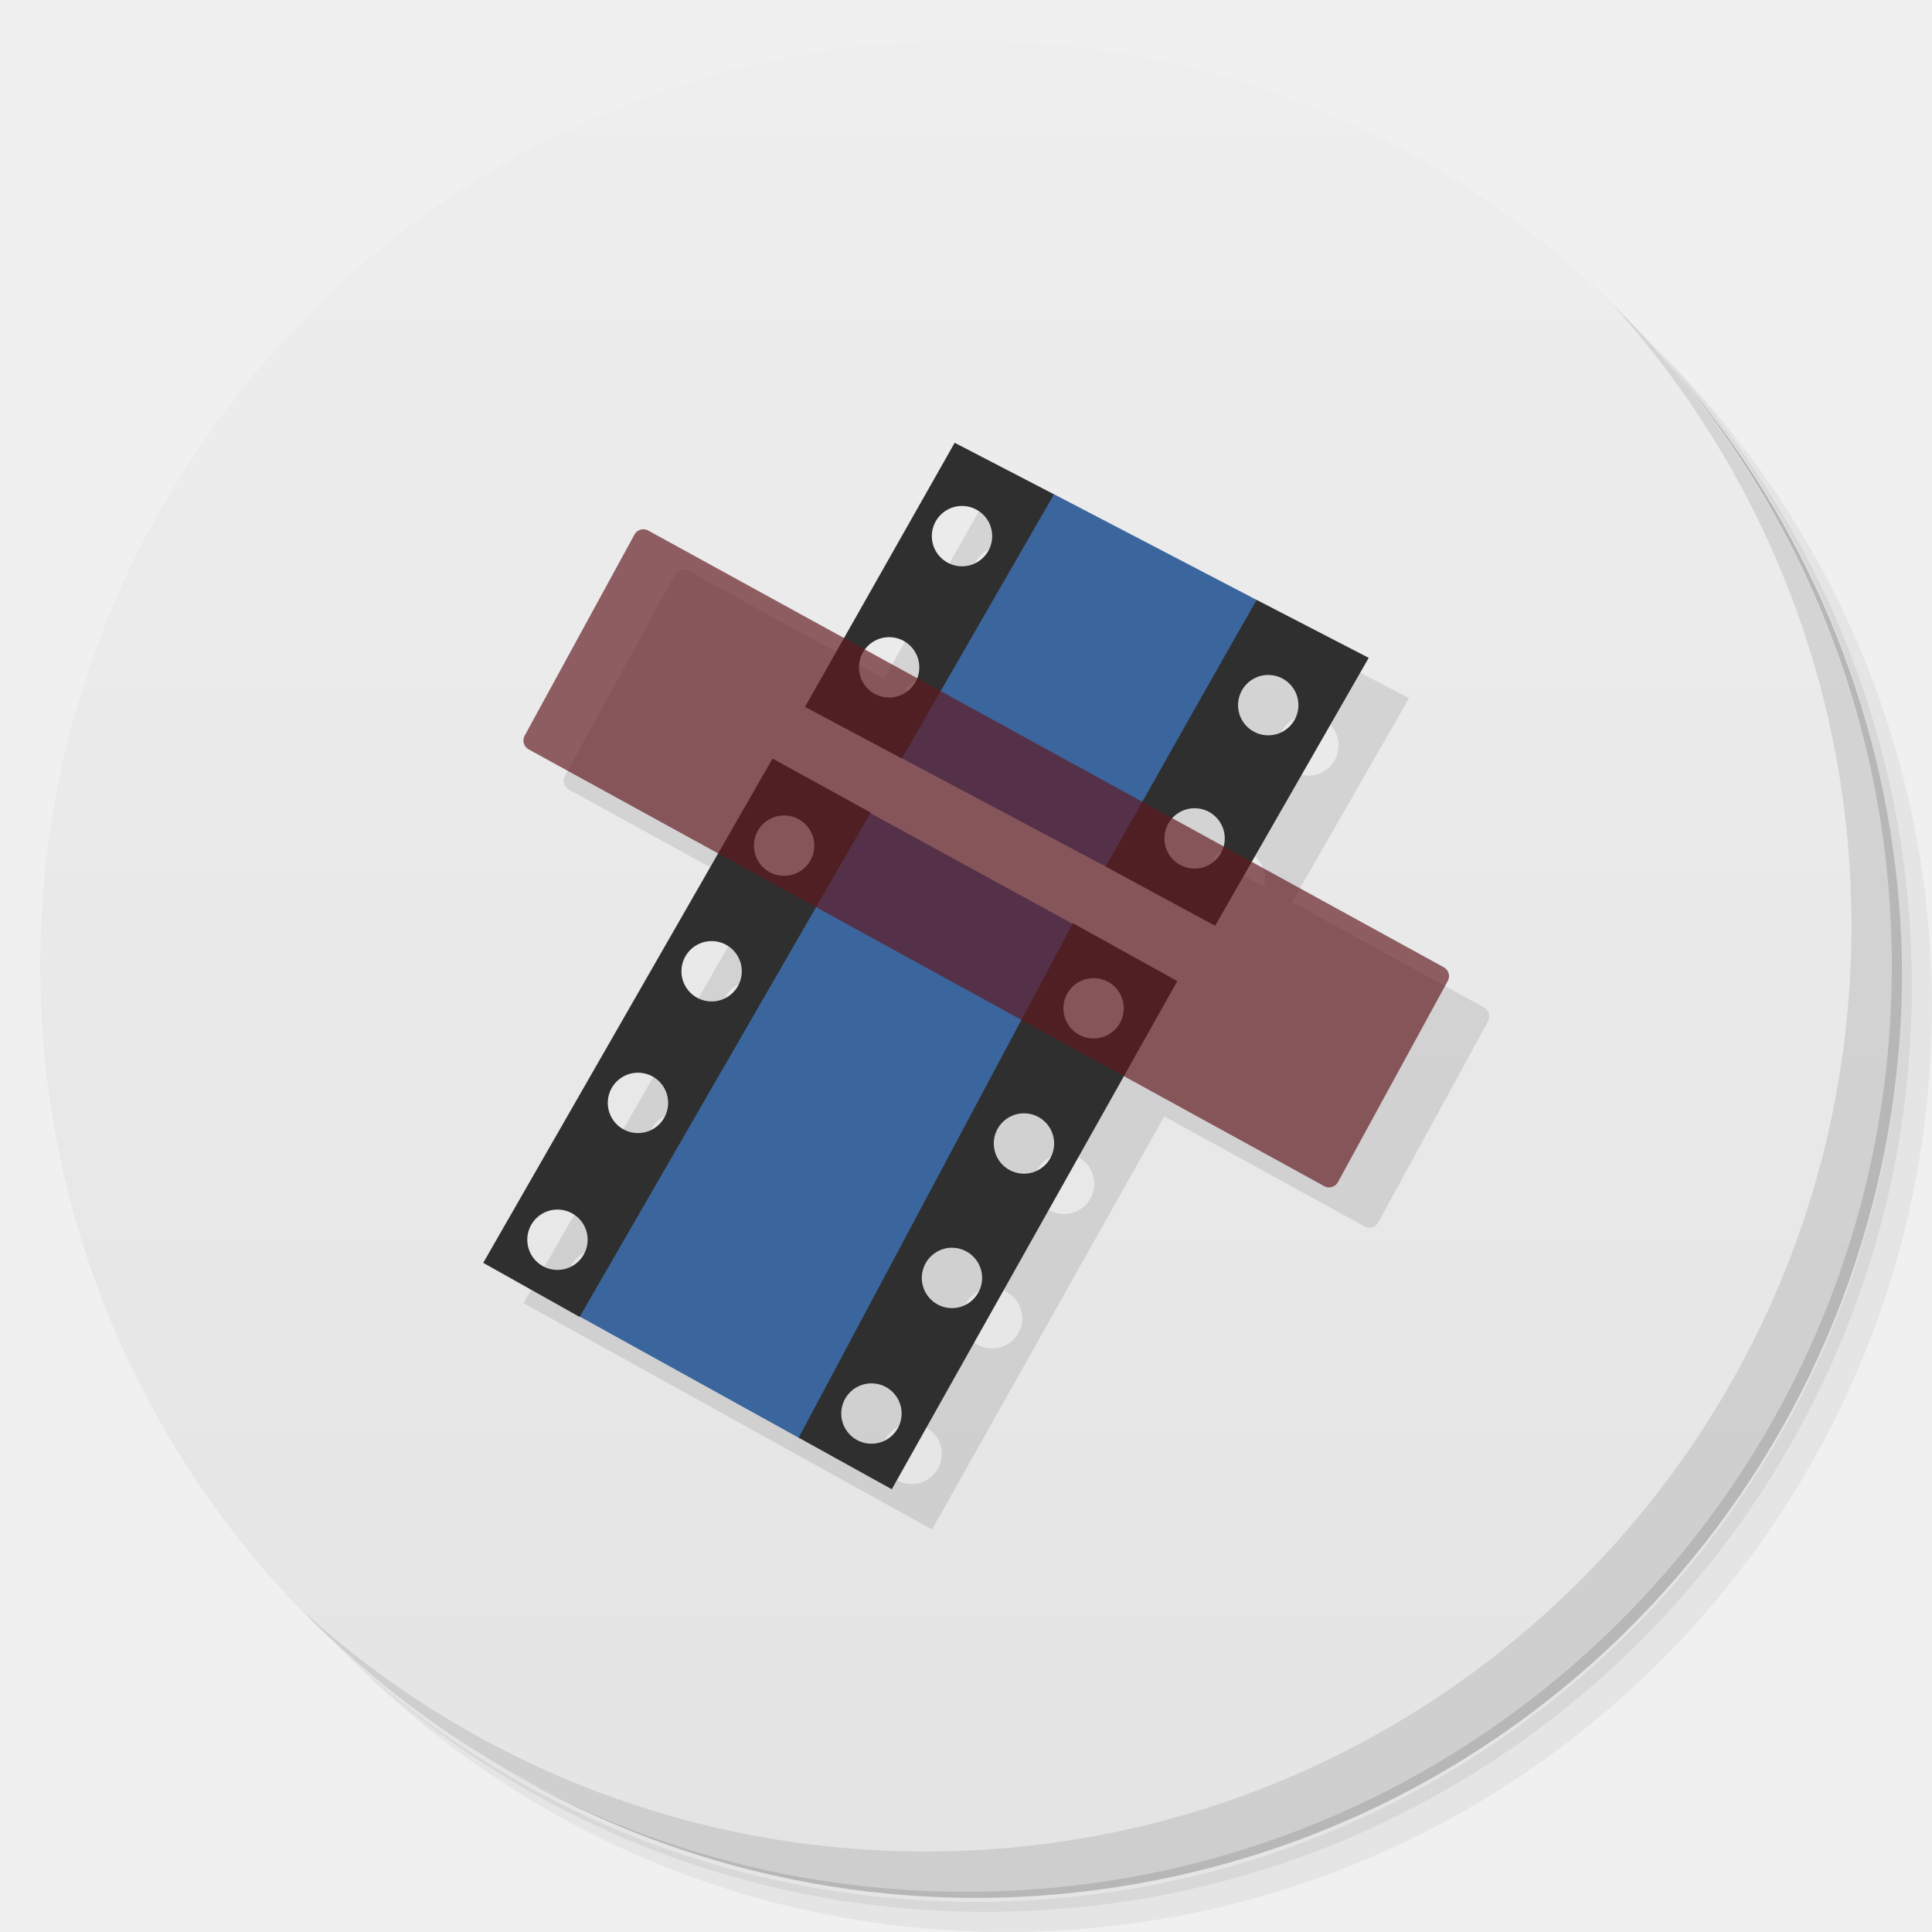
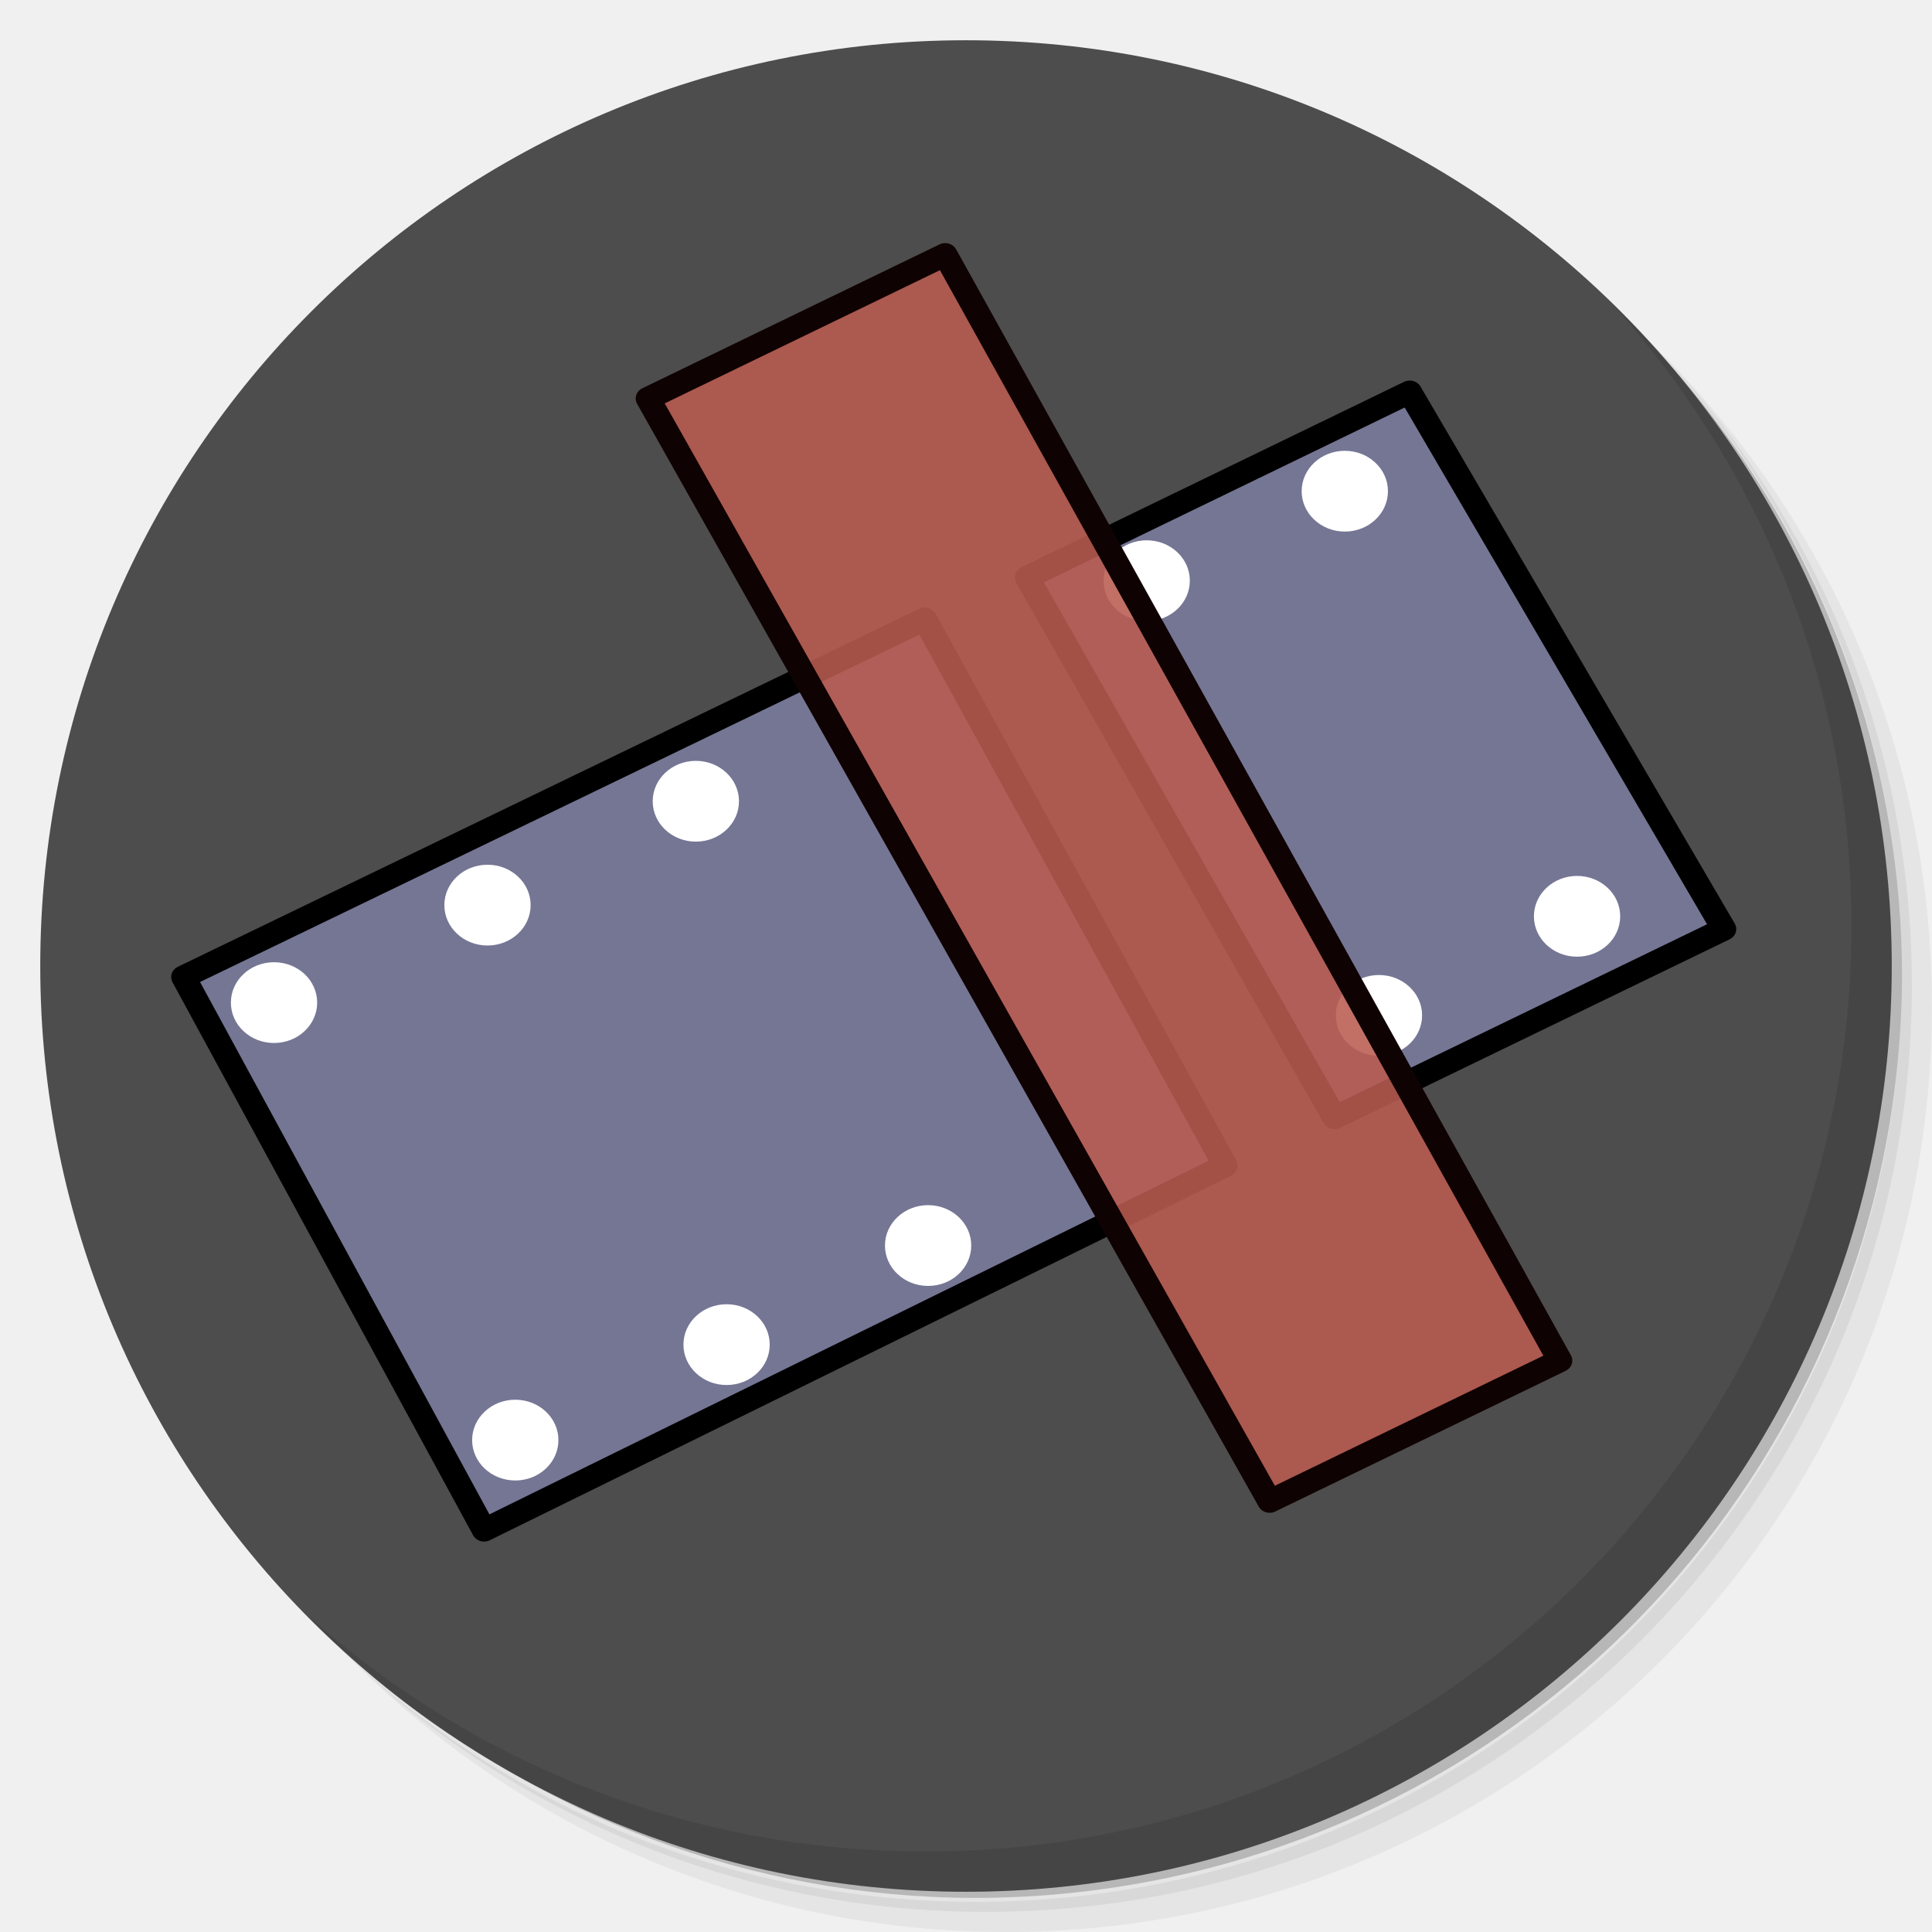
- <svg xmlns="http://www.w3.org/2000/svg" viewBox="0 0 48 48">
-   <defs>
+ <svg xmlns="http://www.w3.org/2000/svg" viewBox="0 0 48 48" version="1.1" id="svg57">
+   <defs id="defs7">
    <linearGradient id="linearGradient3764" x1="1" x2="47" gradientUnits="userSpaceOnUse" gradientTransform="matrix(0,-1,1,0,-1.5e-6,48)">
-       <stop style="stop-color:#e4e4e4;stop-opacity:1" />
-       <stop offset="1" style="stop-color:#eee;stop-opacity:1" />
+       <stop style="stop-color:#e4e4e4;stop-opacity:1" id="stop2" />
+       <stop offset="1" style="stop-color:#eee;stop-opacity:1" id="stop4" />
    </linearGradient>
  </defs>
-   <g>
-     <path d="m 36.31 5 c 5.859 4.062 9.688 10.831 9.688 18.5 c 0 12.426 -10.07 22.5 -22.5 22.5 c -7.669 0 -14.438 -3.828 -18.5 -9.688 c 1.037 1.822 2.306 3.499 3.781 4.969 c 4.085 3.712 9.514 5.969 15.469 5.969 c 12.703 0 23 -10.298 23 -23 c 0 -5.954 -2.256 -11.384 -5.969 -15.469 c -1.469 -1.475 -3.147 -2.744 -4.969 -3.781 z m 4.969 3.781 c 3.854 4.113 6.219 9.637 6.219 15.719 c 0 12.703 -10.297 23 -23 23 c -6.081 0 -11.606 -2.364 -15.719 -6.219 c 4.16 4.144 9.883 6.719 16.219 6.719 c 12.703 0 23 -10.298 23 -23 c 0 -6.335 -2.575 -12.06 -6.719 -16.219 z" style="opacity:0.05" />
-     <path d="m 41.28 8.781 c 3.712 4.085 5.969 9.514 5.969 15.469 c 0 12.703 -10.297 23 -23 23 c -5.954 0 -11.384 -2.256 -15.469 -5.969 c 4.113 3.854 9.637 6.219 15.719 6.219 c 12.703 0 23 -10.298 23 -23 c 0 -6.081 -2.364 -11.606 -6.219 -15.719 z" style="opacity:0.1" />
-     <path d="m 31.25 2.375 c 8.615 3.154 14.75 11.417 14.75 21.13 c 0 12.426 -10.07 22.5 -22.5 22.5 c -9.708 0 -17.971 -6.135 -21.12 -14.75 a 23 23 0 0 0 44.875 -7 a 23 23 0 0 0 -16 -21.875 z" style="opacity:0.2" />
+   <g id="g15">
+     <path d="m 36.31 5 c 5.859 4.062 9.688 10.831 9.688 18.5 c 0 12.426 -10.07 22.5 -22.5 22.5 c -7.669 0 -14.438 -3.828 -18.5 -9.688 c 1.037 1.822 2.306 3.499 3.781 4.969 c 4.085 3.712 9.514 5.969 15.469 5.969 c 12.703 0 23 -10.298 23 -23 c 0 -5.954 -2.256 -11.384 -5.969 -15.469 c -1.469 -1.475 -3.147 -2.744 -4.969 -3.781 z m 4.969 3.781 c 3.854 4.113 6.219 9.637 6.219 15.719 c 0 12.703 -10.297 23 -23 23 c -6.081 0 -11.606 -2.364 -15.719 -6.219 c 4.16 4.144 9.883 6.719 16.219 6.719 c 12.703 0 23 -10.298 23 -23 c 0 -6.335 -2.575 -12.06 -6.719 -16.219 z" style="opacity:0.05" id="path9" />
+     <path d="m 41.28 8.781 c 3.712 4.085 5.969 9.514 5.969 15.469 c 0 12.703 -10.297 23 -23 23 c -5.954 0 -11.384 -2.256 -15.469 -5.969 c 4.113 3.854 9.637 6.219 15.719 6.219 c 12.703 0 23 -10.298 23 -23 c 0 -6.081 -2.364 -11.606 -6.219 -15.719 z" style="opacity:0.1" id="path11" />
+     <path d="m 31.25 2.375 c 8.615 3.154 14.75 11.417 14.75 21.13 c 0 12.426 -10.07 22.5 -22.5 22.5 c -9.708 0 -17.971 -6.135 -21.12 -14.75 a 23 23 0 0 0 44.875 -7 a 23 23 0 0 0 -16 -21.875 z" style="opacity:0.2" id="path13" />
  </g>
-   <g>
-     <path d="m 24 1 c 12.703 0 23 10.297 23 23 c 0 12.703 -10.297 23 -23 23 -12.703 0 -23 -10.297 -23 -23 0 -12.703 10.297 -23 23 -23 z" style="fill:url(#linearGradient3764);fill-opacity:1" />
+   <g id="g19" style="fill:#4d4d4d">
+     <path d="m 24 1 c 12.703 0 23 10.297 23 23 c 0 12.703 -10.297 23 -23 23 -12.703 0 -23 -10.297 -23 -23 0 -12.703 10.297 -23 23 -23 z" style="fill:#4d4d4d;fill-opacity:1" id="path17" />
  </g>
-   <g>
-     <g>
-       <g transform="translate(1,1)">
-         <g style="opacity:0.1">
-      
-     </g>
+   <g id="g27">
+     <g id="g25">
+       <g transform="translate(1,1)" id="g23">
+         <g style="opacity:0.1" id="g21">
+           
+         </g>
      </g>
    </g>
  </g>
-   <g>
-     <path d="m 40.03 7.531 c 3.712 4.084 5.969 9.514 5.969 15.469 0 12.703 -10.297 23 -23 23 c -5.954 0 -11.384 -2.256 -15.469 -5.969 4.178 4.291 10.01 6.969 16.469 6.969 c 12.703 0 23 -10.298 23 -23 0 -6.462 -2.677 -12.291 -6.969 -16.469 z" style="opacity:0.1" />
+   <g id="g31">
+     <path d="m 40.03 7.531 c 3.712 4.084 5.969 9.514 5.969 15.469 0 12.703 -10.297 23 -23 23 c -5.954 0 -11.384 -2.256 -15.469 -5.969 4.178 4.291 10.01 6.969 16.469 6.969 c 12.703 0 23 -10.298 23 -23 0 -6.462 -2.677 -12.291 -6.969 -16.469 z" style="opacity:0.1" id="path29" />
  </g>
-   <g>
-     <g>
-       <g>
-         <g>
-           <path d="m 24.719 12 -2.75 4.852 -4.867 -2.672 c -0.121 -0.066 -0.272 -0.022 -0.338 0.1 l -2.73 5 c -0.066 0.122 -0.021 0.272 0.1 0.338 l 4.709 2.586 -5.836 10.172 10.15 5.625 5.768 -10.264 4.979 2.734 c 0.121 0.066 0.272 0.022 0.338 -0.1 l 2.729 -5 c 0.066 -0.122 0.023 -0.273 -0.098 -0.34 l -4.771 -2.619 2.906 -5.068 m -10.11 -3.773 c 0.414 0 0.75 0.336 0.75 0.75 0 0.414 -0.336 0.75 -0.75 0.75 -0.414 0 -0.75 -0.336 -0.75 -0.75 0 -0.414 0.336 -0.75 0.75 -0.75 z m -1.811 3.26 c 0.414 0 0.75 0.336 0.75 0.75 0 0.092 -0.017 0.184 -0.051 0.27 l -1.303 -0.715 c 0.141 -0.192 0.365 -0.305 0.604 -0.305 z m 9.42 0.939 c 0.414 0 0.75 0.336 0.75 0.75 0 0.414 -0.336 0.75 -0.75 0.75 -0.414 0 -0.75 -0.336 -0.75 -0.75 0 -0.414 0.336 -0.75 0.75 -0.75 z m -1.83 3.311 c 0.414 0 0.75 0.336 0.75 0.75 0 0.067 -0.009 0.134 -0.027 0.199 l -1.279 -0.701 c 0.142 -0.158 0.344 -0.248 0.557 -0.248 z m -12 3.301 c 0.414 0 0.75 0.336 0.75 0.75 0 0.414 -0.336 0.75 -0.75 0.75 -0.414 0 -0.75 -0.336 -0.75 -0.75 0 -0.414 0.336 -0.75 0.75 -0.75 z m -1.83 3.27 c 0.414 0 0.75 0.336 0.75 0.75 0 0.414 -0.336 0.75 -0.75 0.75 -0.414 0 -0.75 -0.336 -0.75 -0.75 0 -0.414 0.336 -0.75 0.75 -0.75 z m 9.59 1.01 c 0.414 0 0.75 0.336 0.75 0.75 0 0.414 -0.336 0.75 -0.75 0.75 -0.414 0 -0.75 -0.336 -0.75 -0.75 0 -0.414 0.336 -0.75 0.75 -0.75 z m -11.59 2.391 c 0.414 0 0.75 0.336 0.75 0.75 0 0.414 -0.336 0.75 -0.75 0.75 -0.414 0 -0.75 -0.336 -0.75 -0.75 0 -0.414 0.336 -0.75 0.75 -0.75 z m 9.801 0.949 c 0.414 0 0.75 0.336 0.75 0.75 0 0.414 -0.336 0.75 -0.75 0.75 -0.36 0 -0.67 -0.257 -0.736 -0.611 0 -0.005 0 -0.009 -0.002 -0.014 -0.007 -0.041 -0.011 -0.083 -0.012 -0.125 0 -0.046 0.005 -0.092 0.014 -0.137 0 -0.004 0 -0.008 0.002 -0.012 0.071 -0.35 0.378 -0.601 0.734 -0.602 z m -2 3.369 c 0.414 0 0.75 0.336 0.75 0.75 0 0.414 -0.336 0.75 -0.75 0.75 -0.414 0 -0.75 -0.336 -0.75 -0.75 0 -0.414 0.336 -0.75 0.75 -0.75 z" style="fill:#000;opacity:0.1;fill-opacity:1;stroke:none;fill-rule:evenodd" />
-           <path d="m 21.621 20.2 c -0.509 0.012 -7.439 12.03 -7.217 12.51 l 5.439 3.01 c 0.485 -0.088 7.135 -12.418 6.805 -12.768 z" style="fill:#3b669d;fill-opacity:1;stroke:none;fill-rule:evenodd" />
-           <path d="m 26.19 12.281 c -2.599 2.495 -3.175 4.309 -3.779 6.559 l 5.063 2.691 c 1.632 -1.827 3.162 -3.754 3.75 -6.625 z" style="fill:#3b669d;fill-opacity:1;stroke:none;fill-rule:evenodd" />
-           <path d="m 31.22 14.906 c -0.738 1.289 -1.984 3.496 -3.75 6.625 l 2.719 1.469 3.816 -6.656 -2.781 -1.438 -0.004 0 z m 0.289 1.863 a 0.75 0.75 0 0 1 0.75 0.75 0.75 0.75 0 0 1 -0.75 0.75 0.75 0.75 0 0 1 -0.75 -0.75 0.75 0.75 0 0 1 0.75 -0.75 z m -1.83 3.311 a 0.75 0.75 0 0 1 0.75 0.75 0.75 0.75 0 0 1 -0.75 0.75 0.75 0.75 0 0 1 -0.75 -0.75 0.75 0.75 0 0 1 0.75 -0.75 z" style="fill:#2f2f2f;fill-opacity:1;stroke:none;fill-rule:nonzero" />
-           <path d="m 26.656 22.938 -6.813 12.781 2.313 1.281 7.094 -12.625 -2.594 -1.438 m 0.514 1.364 a 0.75 0.75 0 0 1 0.75 0.75 0.75 0.75 0 0 1 -0.75 0.75 0.75 0.75 0 0 1 -0.75 -0.75 0.75 0.75 0 0 1 0.75 -0.75 z m -1.73 3.359 a 0.75 0.75 0 0 1 0.75 0.75 0.75 0.75 0 0 1 -0.75 0.75 0.75 0.75 0 0 1 -0.75 -0.75 0.75 0.75 0 0 1 0.75 -0.75 z m -1.789 3.34 a 0.75 0.75 0 0 1 0.75 0.75 0.75 0.75 0 0 1 -0.75 0.75 0.75 0.75 0 0 1 -0.736 -0.611 c 0 -0.005 0 -0.009 -0.002 -0.014 a 0.75 0.75 0 0 1 -0.012 -0.125 0.75 0.75 0 0 1 0.014 -0.137 c 0 -0.004 0 -0.008 0.002 -0.012 a 0.75 0.75 0 0 1 0.734 -0.602 z m -2 3.369 a 0.75 0.75 0 0 1 0.75 0.75 0.75 0.75 0 0 1 -0.75 0.75 0.75 0.75 0 0 1 -0.75 -0.75 0.75 0.75 0 0 1 0.75 -0.75 z" style="fill:#2f2f2f;fill-opacity:1;stroke:none;fill-rule:nonzero" />
-           <path d="M 23.719,11 20,17.563 22.406,18.844 26.187,12.281 23.718,11 Z m 0.182,1.57 a 0.75,0.75 0 0 1 0.75,0.75 0.75,0.75 0 0 1 -0.75,0.75 0.75,0.75 0 0 1 -0.75,-0.75 0.75,0.75 0 0 1 0.75,-0.75 z m -1.811,3.26 a 0.75,0.75 0 0 1 0.75,0.75 0.75,0.75 0 0 1 -0.75,0.75 0.75,0.75 0 0 1 -0.75,-0.75 0.75,0.75 0 0 1 0.75,-0.75 z" style="fill:#2f2f2f;fill-opacity:1;stroke:none;fill-rule:nonzero" />
-           <path d="m 19.19 18.844 0.004 0.002 0 -0.002 -0.004 0 z m 0.004 0.002 -7.188 12.529 2.395 1.344 7.23 -12.531 -2.438 -1.342 z m 0.287 1.414 a 0.75 0.75 0 0 1 0.75 0.75 0.75 0.75 0 0 1 -0.75 0.75 0.75 0.75 0 0 1 -0.75 -0.75 0.75 0.75 0 0 1 0.75 -0.75 z m -1.801 3.121 a 0.75 0.75 0 0 1 0.75 0.75 0.75 0.75 0 0 1 -0.75 0.75 0.75 0.75 0 0 1 -0.75 -0.75 0.75 0.75 0 0 1 0.75 -0.75 z m -1.83 3.27 a 0.75 0.75 0 0 1 0.75 0.75 0.75 0.75 0 0 1 -0.75 0.75 0.75 0.75 0 0 1 -0.75 -0.75 0.75 0.75 0 0 1 0.75 -0.75 z m -2 3.4 a 0.75 0.75 0 0 1 0.75 0.75 0.75 0.75 0 0 1 -0.75 0.75 0.75 0.75 0 0 1 -0.75 -0.75 0.75 0.75 0 0 1 0.75 -0.75 z" style="fill:#2f2f2f;fill-opacity:1;stroke:none;fill-rule:nonzero" />
-         </g>
-       </g>
-     </g>
-     <rect transform="matrix(0.8766076,0.4812058,-0.479242,0.8776828,0,0)" rx="0.249" ry="0.25" y="3.805" x="20.2" height="6.196" width="23.05" style="fill:#61171f;fill-opacity:0.667;stroke:none;fill-rule:evenodd" />
+   <g id="g915" transform="matrix(0.6125719,0,0,0.5732699,3.88047,3.943976)">
+     <path id="path3648" d="M 1.108,35.463 31.169,19.948 43.359,43.636 13.299,59.429 Z" style="fill:#7e7fa4;fill-opacity:0.816;fill-rule:evenodd;stroke:#000000;stroke-width:1px;stroke-linecap:butt;stroke-linejoin:round;stroke-opacity:1" />
+     <path id="path4167" d="M 50.84,10.113 35.325,18.147 47.792,41.558 63.584,33.385 Z" style="fill:#7e7fa4;fill-opacity:0.816;fill-rule:evenodd;stroke:#000000;stroke-width:1px;stroke-linecap:butt;stroke-linejoin:round;stroke-opacity:1" />
+     <ellipse transform="matrix(1.05273,0,0,1.01063,-0.894481,1.56138)" id="path4197" style="opacity:1;fill:#ffffff;fill-opacity:1;stroke:#ffffff;stroke-width:0pt;stroke-linecap:butt;stroke-linejoin:round;stroke-miterlimit:4;stroke-dasharray:none;stroke-dashoffset:0pt;stroke-opacity:1" cx="14.684" cy="53.403" rx="1.662" ry="1.732" />
+     <ellipse transform="matrix(1.05273,0,0,1.01063,-10.6791,-17.3986)" id="path4199" style="opacity:1;fill:#ffffff;fill-opacity:1;stroke:#ececec;stroke-width:0pt;stroke-linecap:butt;stroke-linejoin:round;stroke-miterlimit:4;stroke-dasharray:none;stroke-dashoffset:0pt;stroke-opacity:1" cx="14.684" cy="53.403" rx="1.662" ry="1.732" />
+     <ellipse transform="matrix(1.05273,0,0,1.01063,7.67587,-2.57606)" id="path4201" style="opacity:1;fill:#ffffff;fill-opacity:1;stroke:#ececec;stroke-width:0pt;stroke-linecap:butt;stroke-linejoin:round;stroke-miterlimit:4;stroke-dasharray:none;stroke-dashoffset:0pt;stroke-opacity:1" cx="14.684" cy="53.403" rx="1.662" ry="1.732" />
+     <ellipse transform="matrix(1.05273,0,0,1.01063,-2.0211,-21.6237)" id="path4203" style="opacity:1;fill:#ffffff;fill-opacity:1;stroke:#ececec;stroke-width:0pt;stroke-linecap:butt;stroke-linejoin:round;stroke-miterlimit:4;stroke-dasharray:none;stroke-dashoffset:0pt;stroke-opacity:1" cx="14.684" cy="53.403" rx="1.662" ry="1.732" />
+     <ellipse transform="matrix(1.05273,0,0,1.01063,15.849,-6.87043)" id="path4205" style="opacity:1;fill:#ffffff;fill-opacity:1;stroke:#ececec;stroke-width:0pt;stroke-linecap:butt;stroke-linejoin:round;stroke-miterlimit:4;stroke-dasharray:none;stroke-dashoffset:0pt;stroke-opacity:1" cx="14.684" cy="53.403" rx="1.662" ry="1.732" />
+     <ellipse transform="matrix(1.05273,0,0,1.01063,6.42911,-26.1258)" id="path4207" style="opacity:1;fill:#ffffff;fill-opacity:1;stroke:#ececec;stroke-width:0pt;stroke-linecap:butt;stroke-linejoin:round;stroke-miterlimit:4;stroke-dasharray:none;stroke-dashoffset:0pt;stroke-opacity:1" cx="14.684" cy="53.403" rx="1.662" ry="1.732" />
+     <ellipse transform="matrix(1.05273,0,0,1.01063,32.7495,-39.5631)" id="path4209" style="opacity:1;fill:#ffffff;fill-opacity:1;stroke:#ececec;stroke-width:0pt;stroke-linecap:butt;stroke-linejoin:round;stroke-miterlimit:4;stroke-dasharray:none;stroke-dashoffset:0pt;stroke-opacity:1" cx="14.684" cy="53.403" rx="1.662" ry="1.732" />
+     <ellipse transform="matrix(1.05273,0,0,1.01063,42.1694,-21.1388)" id="path4211" style="opacity:1;fill:#ffffff;fill-opacity:1;stroke:#ececec;stroke-width:0pt;stroke-linecap:butt;stroke-linejoin:round;stroke-miterlimit:4;stroke-dasharray:none;stroke-dashoffset:0pt;stroke-opacity:1" cx="14.684" cy="53.403" rx="1.662" ry="1.732" />
+     <ellipse transform="matrix(1.05273,0,0,1.01063,24.7148,-35.6843)" id="path4213" style="opacity:1;fill:#ffffff;fill-opacity:1;stroke:#ececec;stroke-width:0pt;stroke-linecap:butt;stroke-linejoin:round;stroke-miterlimit:4;stroke-dasharray:none;stroke-dashoffset:0pt;stroke-opacity:1" cx="14.684" cy="53.403" rx="1.662" ry="1.732" />
+     <ellipse transform="matrix(1.05273,0,0,1.01063,34.1347,-16.8445)" id="path4215" style="opacity:1;fill:#ffffff;fill-opacity:1;stroke:#ececec;stroke-width:0pt;stroke-linecap:butt;stroke-linejoin:round;stroke-miterlimit:4;stroke-dasharray:none;stroke-dashoffset:0pt;stroke-opacity:1" cx="14.684" cy="53.403" rx="1.662" ry="1.732" />
+     <path id="path4169" d="M 45.16,58.182 19.948,10.39 32,4.156 56.935,52.087 Z" style="fill:#b95b51;fill-opacity:0.878;fill-rule:evenodd;stroke:#0f0202;stroke-width:1px;stroke-linecap:butt;stroke-linejoin:round;stroke-opacity:1" />
  </g>
</svg>
